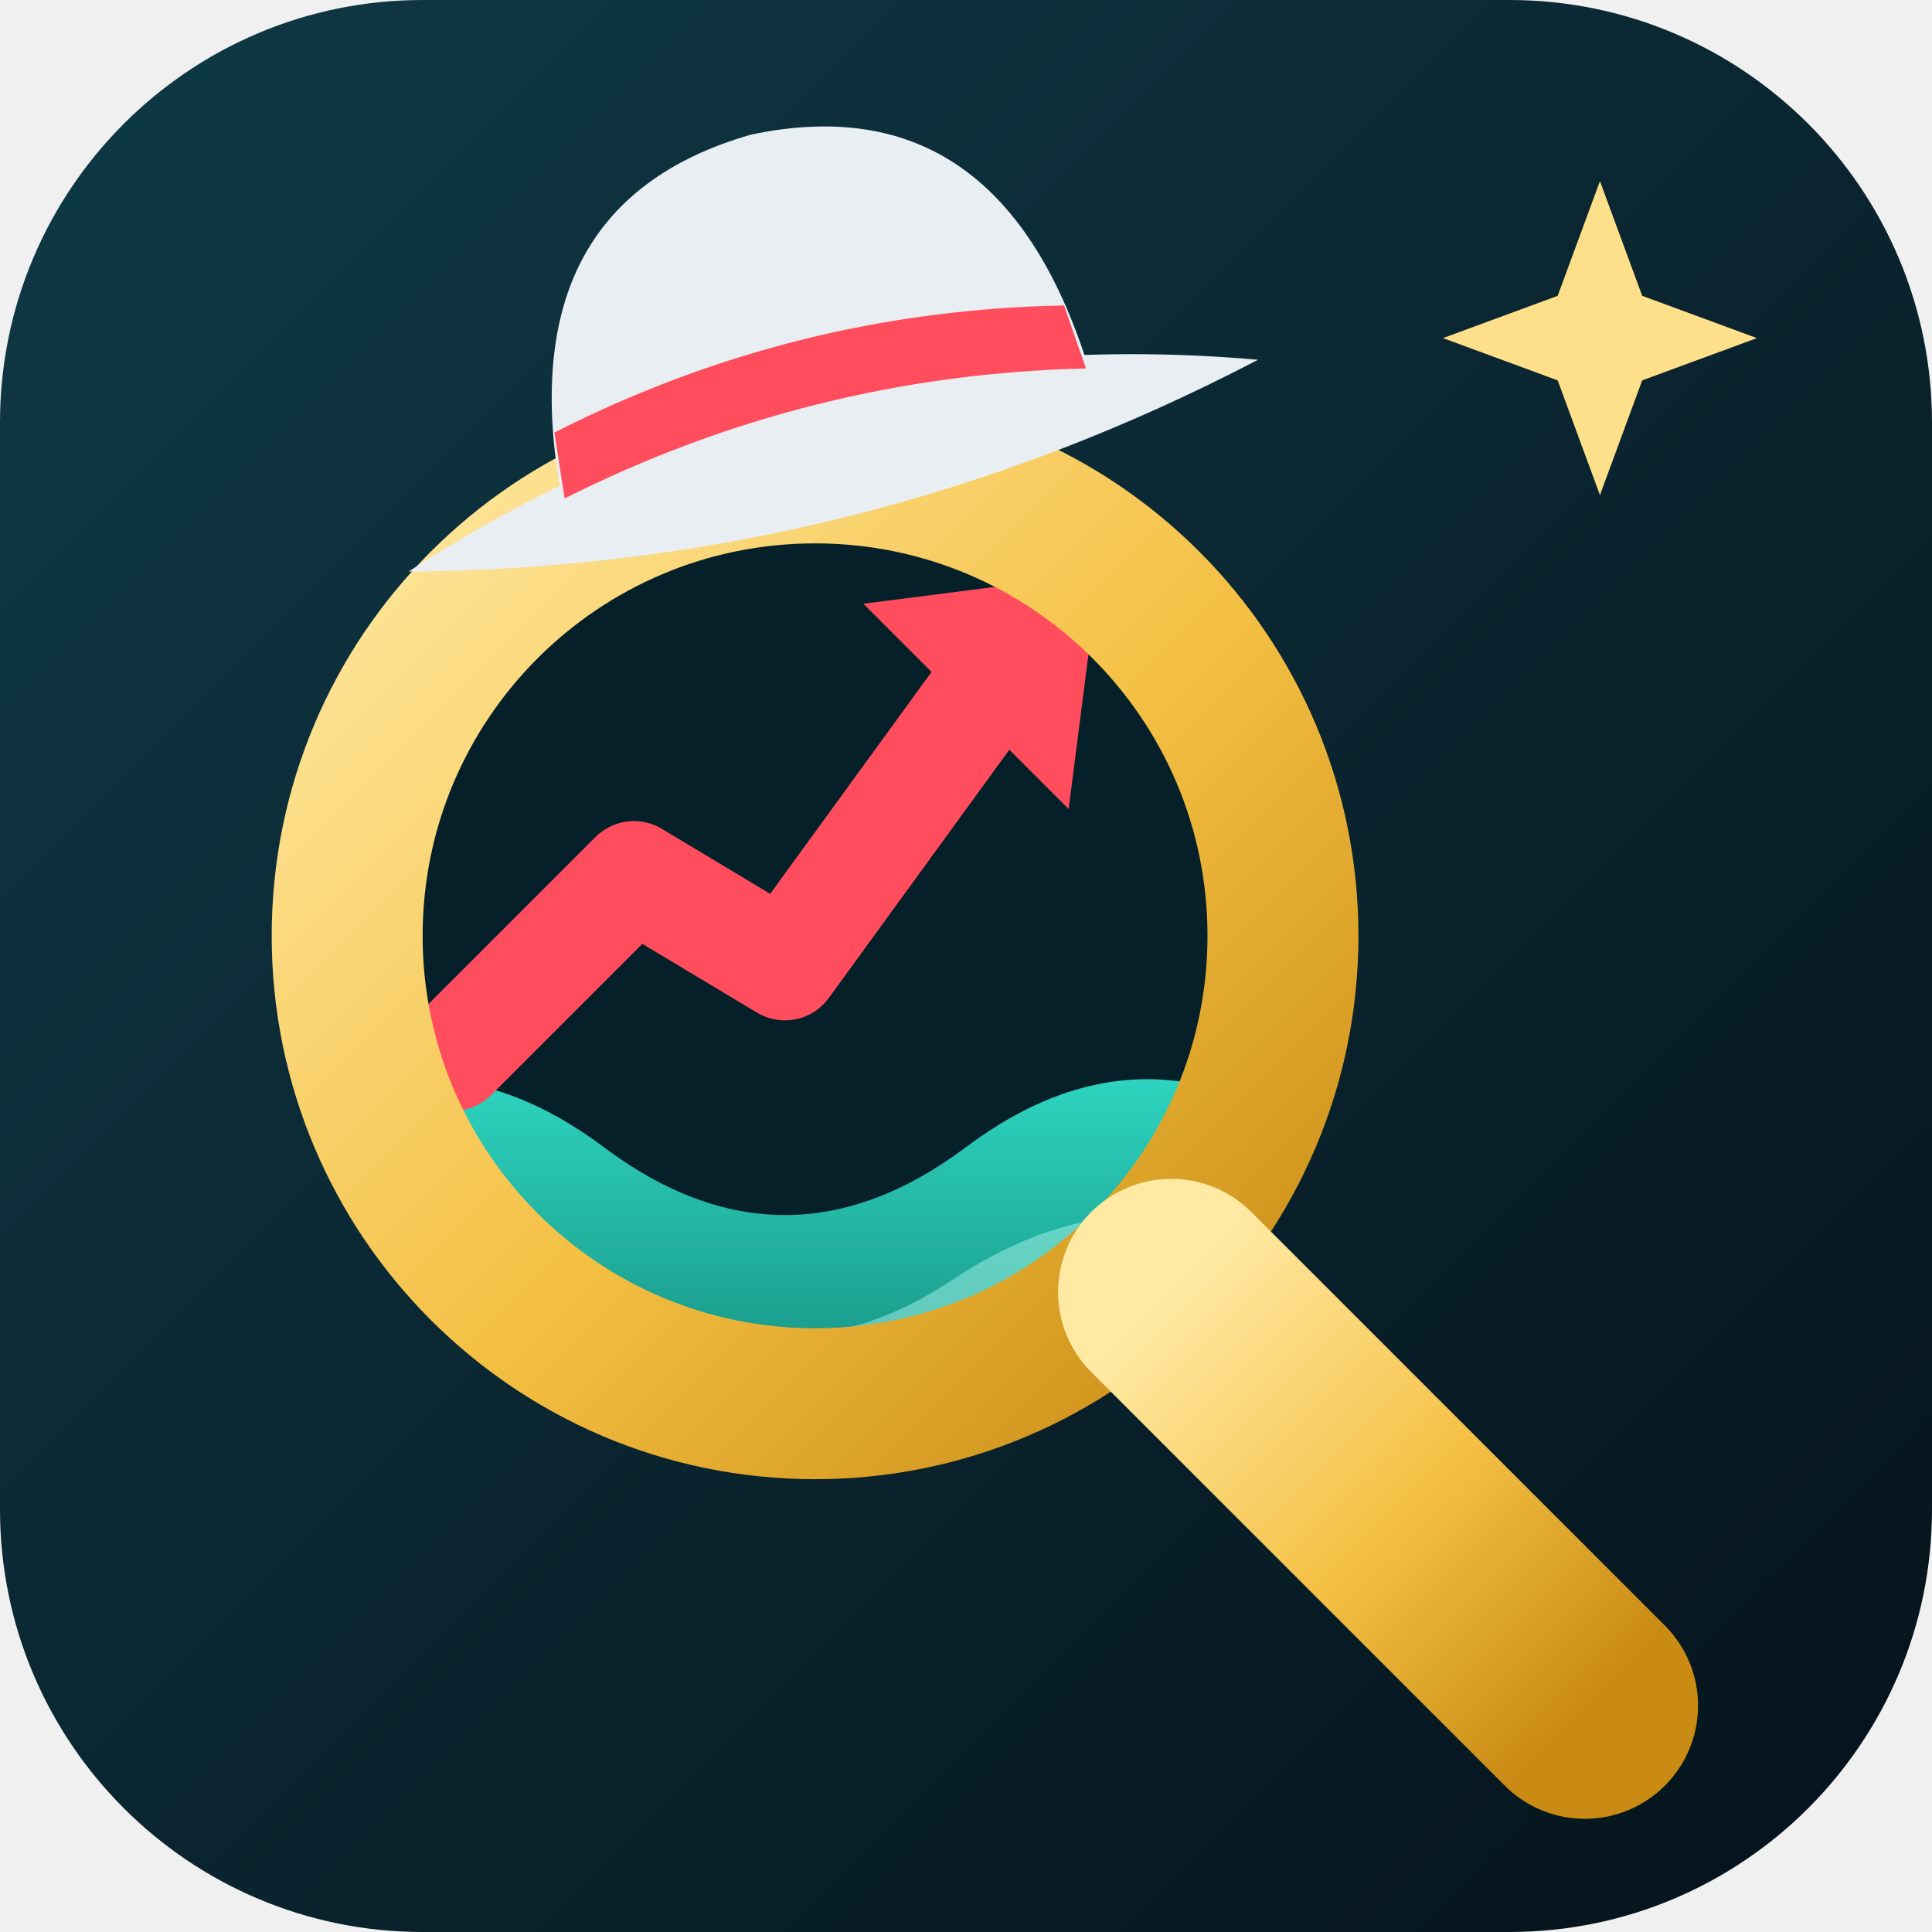
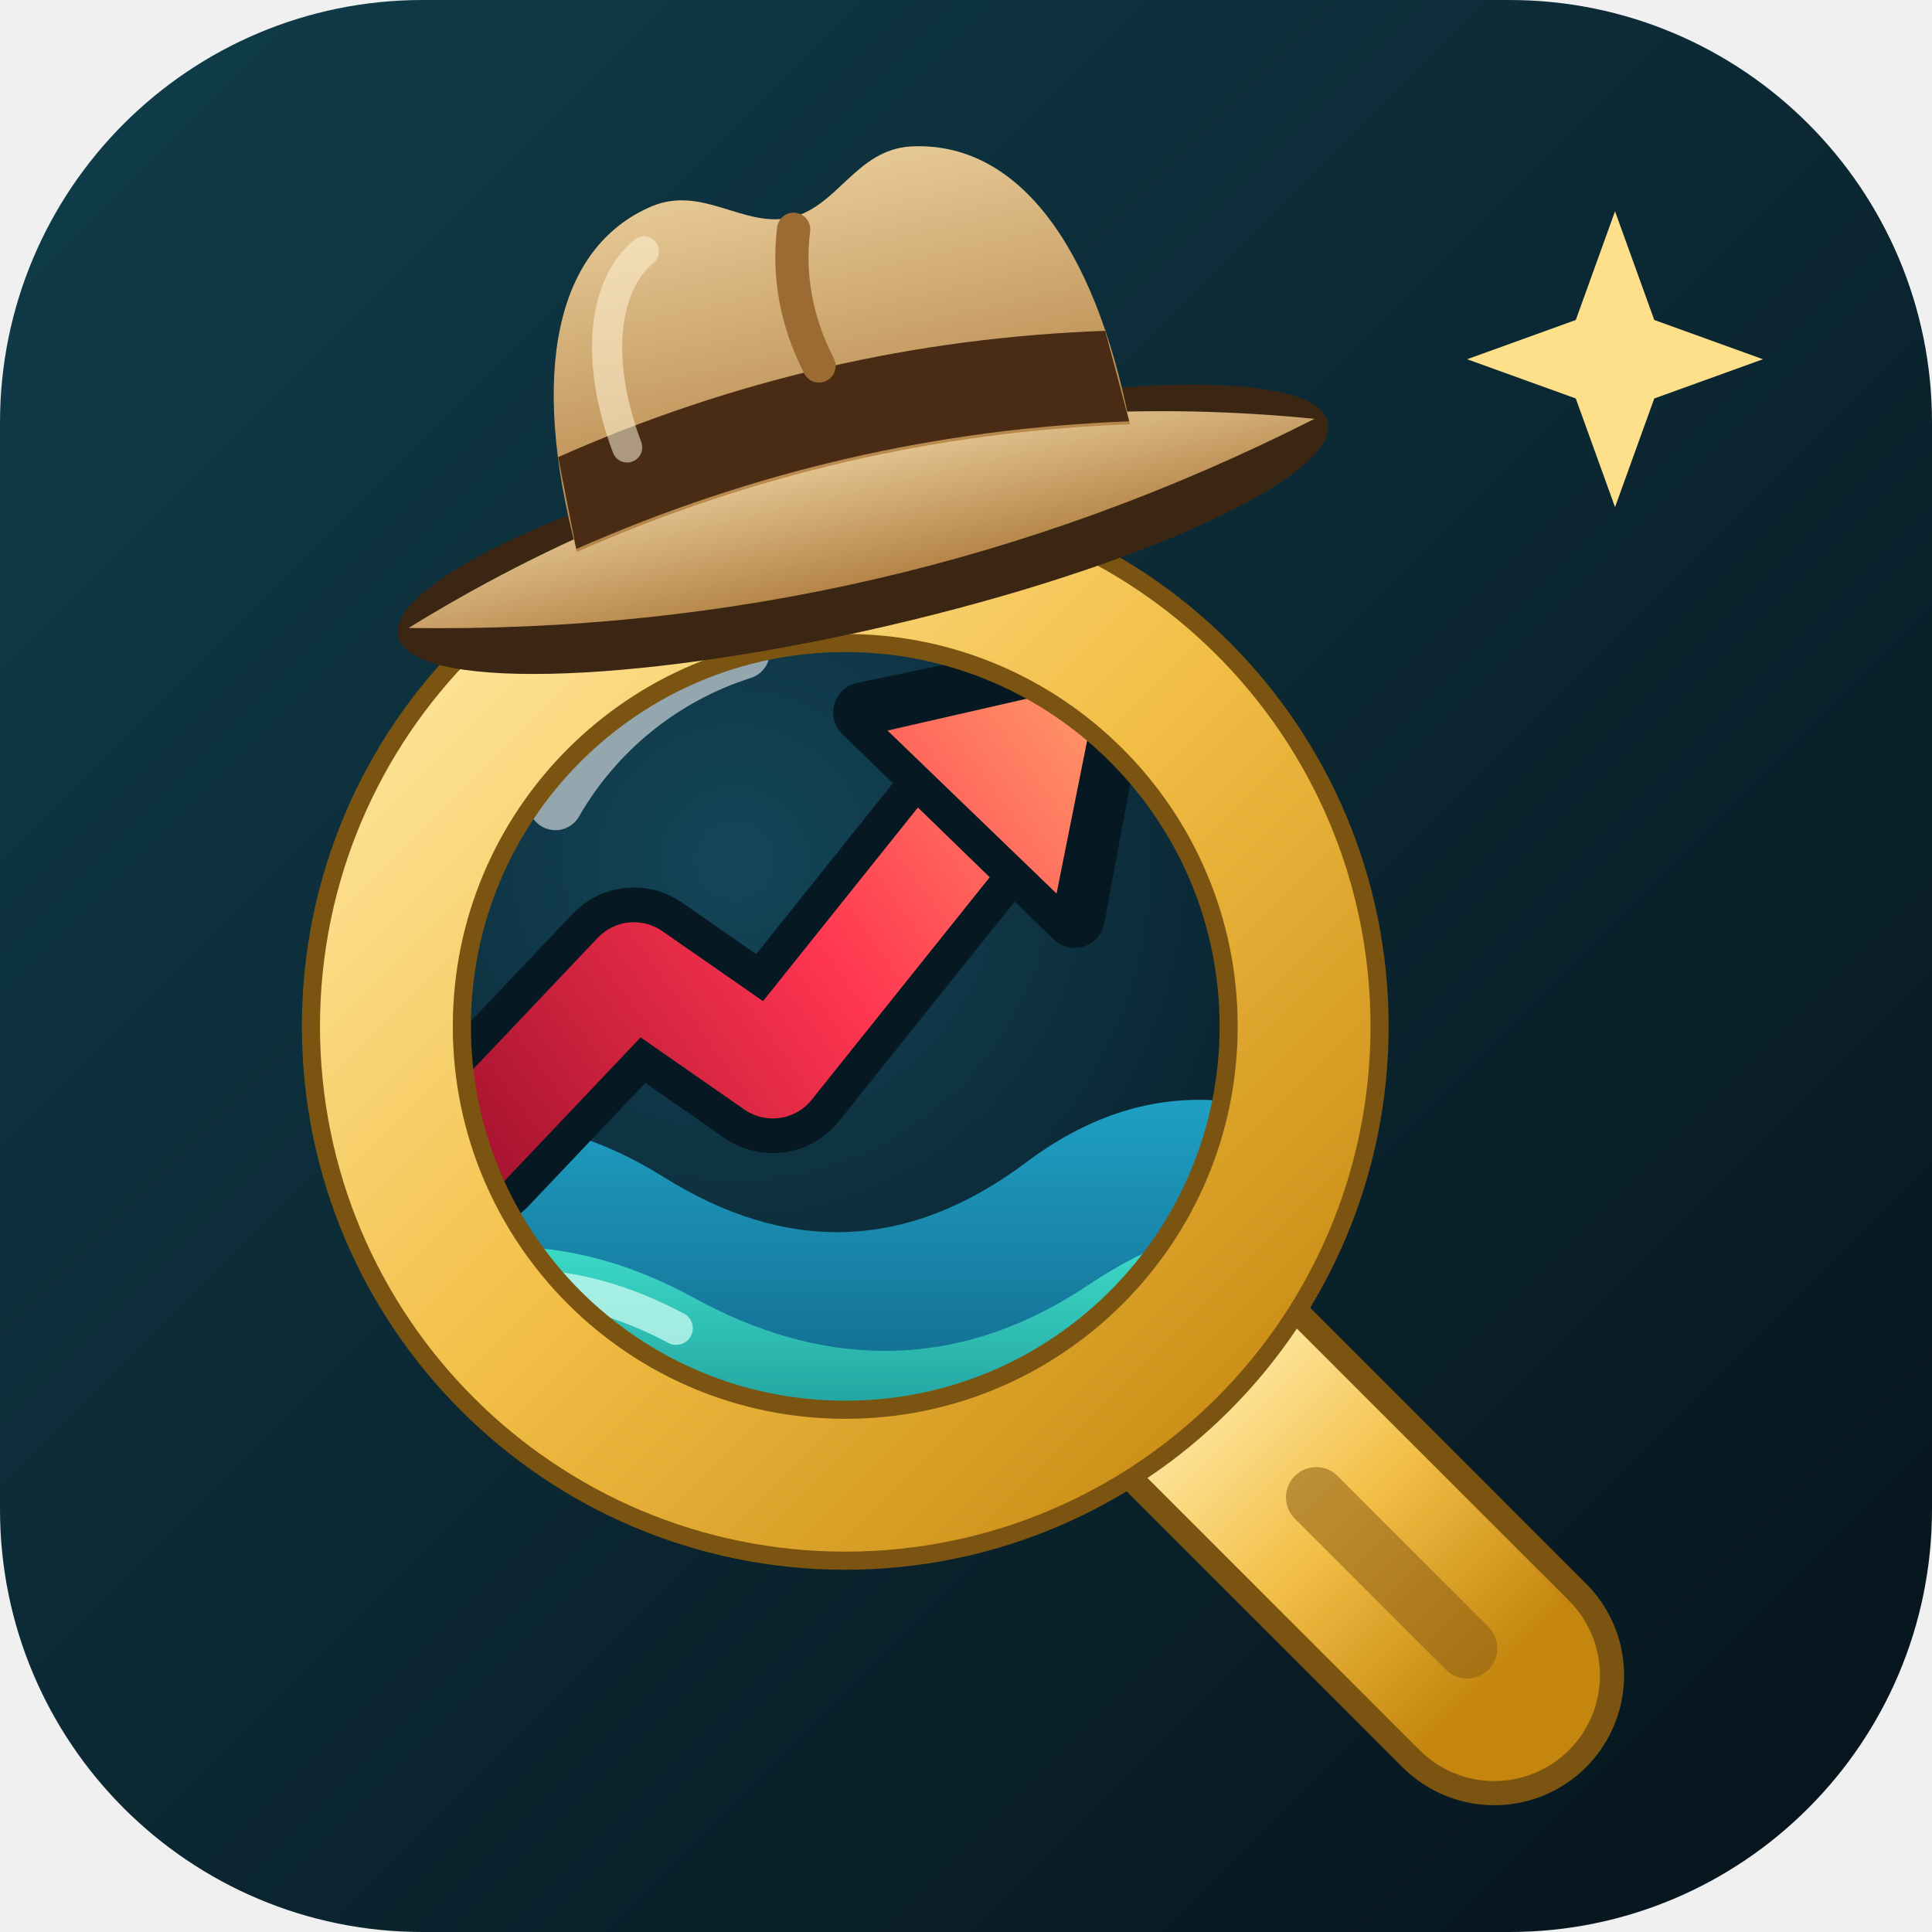
<svg xmlns="http://www.w3.org/2000/svg" viewBox="0 0 64 64">
  <defs>
    <linearGradient id="bg" x1="0" y1="0" x2="1" y2="1">
-       <stop offset="0" stop-color="#0f3a47" />
-       <stop offset="1" stop-color="#05121a" />
+       <stop offset="0" stop-color="#103d4b" />
+       <stop offset="1" stop-color="#06131b" />
    </linearGradient>
+     <radialGradient id="glass" cx=".38" cy=".32" r=".8">
+       <stop offset="0" stop-color="#14465a" />
+       <stop offset="1" stop-color="#061922" />
+     </radialGradient>
    <linearGradient id="sea" x1="0" y1="0" x2="0" y2="1">
-       <stop offset="0" stop-color="#2dd4bf" />
-       <stop offset="1" stop-color="#0b6b60" />
+       <stop offset="0" stop-color="#3fe0cc" />
+       <stop offset="1" stop-color="#0b6e7a" />
+     </linearGradient>
+     <linearGradient id="sea2" x1="0" y1="0" x2="0" y2="1">
+       <stop offset="0" stop-color="#1f9fc4" />
+       <stop offset="1" stop-color="#0a4d6e" />
    </linearGradient>
    <linearGradient id="gold" x1="0" y1="0" x2="1" y2="1">
-       <stop offset="0" stop-color="#ffe9a3" />
-       <stop offset=".55" stop-color="#f4c043" />
-       <stop offset="1" stop-color="#c98b14" />
+       <stop offset="0" stop-color="#ffeaa6" />
+       <stop offset=".5" stop-color="#f2be45" />
+       <stop offset="1" stop-color="#c4860f" />
+     </linearGradient>
+     <linearGradient id="red" gradientUnits="userSpaceOnUse" x1="15" y1="38" x2="37" y2="22">
+       <stop offset="0" stop-color="#a3122e" />
+       <stop offset=".5" stop-color="#ff3550" />
+       <stop offset="1" stop-color="#ffa26b" />
+     </linearGradient>
+     <linearGradient id="felt" x1="0" y1="0" x2="0" y2="1">
+       <stop offset="0" stop-color="#e6c895" />
+       <stop offset="1" stop-color="#b58548" />
    </linearGradient>
    <clipPath id="lens">
-       <circle cx="27" cy="31" r="15.5" />
+       <circle cx="28" cy="34" r="15.2" />
    </clipPath>
  </defs>
  <rect width="64" height="64" rx="14" fill="url(#bg)" />
-   <circle cx="27" cy="31" r="15.5" fill="#06202a" />
+   <path d="M39.6 45.6 L49.5 55.5" stroke="#7a5410" stroke-width="8.6" stroke-linecap="round" />
+   <path d="M39.6 45.6 L49.5 55.5" stroke="url(#gold)" stroke-width="7" stroke-linecap="round" />
+   <path d="M43.6 49.6 L48.6 54.6" stroke="#8a5d12" stroke-width="2" stroke-linecap="round" opacity=".55" />
+   <circle cx="28" cy="34" r="15.2" fill="url(#glass)" />
  <g clip-path="url(#lens)">
-     <path d="M8 38 Q14 33.5 20 38 T32 38 T44 38 V52 H8 Z" fill="url(#sea)" />
-     <path d="M8 43 Q14 39 20 43 T32 43 T44 43" fill="none" stroke="#a7f3e8" stroke-width="1.5" opacity=".5" />
-     <polyline points="15,35 21,29 26,32 34,21" fill="none" stroke="#ff4d5e" stroke-width="3.6" stroke-linecap="round" stroke-linejoin="round" />
-     <path d="M28.6 20 L36.4 19 L35.4 26.8 Z" fill="#ff4d5e" />
+     <path d="M10 39.5 C14 36.5 18 36.5 22 39 S30 41.5 34 38.5 S42 36 46 38.5 V52 H10 Z" fill="url(#sea2)" />
+     <path d="M10 43.5 C14.5 40.5 19 40.8 23 43 S31.5 45.6 36 42.6 S43 40.6 46 42.4 V52 H10 Z" fill="url(#sea)" />
+     <path d="M12 44.2 C15.5 42 19 42.2 22.4 44" fill="none" stroke="#c9fbf2" stroke-width="1.1" stroke-linecap="round" opacity=".75" />
+     <polyline points="15.5,38 21,32.2 25.6,35.4 33.6,25.4" fill="none" stroke="#061922" stroke-width="5.6" stroke-linecap="round" stroke-linejoin="round" />
+     <polyline points="15.5,38 21,32.2 25.6,35.4 33.6,25.4" fill="none" stroke="url(#red)" stroke-width="3.3" stroke-linecap="round" stroke-linejoin="round" />
+     <path d="M28.6 23.6 L37.2 21.8 L35.6 30.4 Z" fill="#061922" stroke="#061922" stroke-width="2" stroke-linejoin="round" />
+     <path d="M29.4 24.2 L36.4 22.6 L35 29.6 Z" fill="url(#red)" />
+     <path d="M18.4 26.6 A11 11 0 0 1 24.6 21.6" fill="none" stroke="#fff" stroke-width="1.8" stroke-linecap="round" opacity=".55" />
  </g>
-   <circle cx="27" cy="31" r="15.5" fill="none" stroke="url(#gold)" stroke-width="5" />
-   <path d="M38.8 42.8 L52.5 56.5" stroke="url(#gold)" stroke-width="7.5" stroke-linecap="round" />
-   <g transform="rotate(-14 27 13)">
-     <path d="M12.5 15.5 Q27 10.5 41.5 15.5 Q27 19 12.5 15.5 Z" fill="#e8eef2" />
-     <path d="M18 14.6 Q18.5 4.5 27 4.2 Q35.5 4.5 36 14.6 Q27 12.6 18 14.6 Z" fill="#e8eef2" />
-     <path d="M18.3 12.2 Q27 10.2 35.7 12.2 L35.9 14.4 Q27 12.4 18.1 14.4 Z" fill="#ff4d5e" />
+   <circle cx="28" cy="34" r="15.2" fill="none" stroke="#7a5410" stroke-width="5.6" />
+   <circle cx="28" cy="34" r="15.2" fill="none" stroke="url(#gold)" stroke-width="4.4" />
+   <g transform="rotate(-13 28 15)">
+     <ellipse cx="28" cy="17.6" rx="15.8" ry="3.3" fill="#3b2614" />
+     <path d="M12.6 17.4 Q28 12.2 43.4 17.4 Q28 21.2 12.6 17.4 Z" fill="url(#felt)" />
+     <path d="M18.6 16.2 C18.4 10 20.2 6.2 23.6 5.6 C25.4 5.3 26.4 7 28 7 C29.6 7 30.6 5.3 32.4 5.6 C35.8 6.2 37.6 10 37.4 16.2 Q28 14.4 18.6 16.2 Z" fill="url(#felt)" />
+     <path d="M18.7 13 Q28 11.2 37.3 13 L37.4 16.1 Q28 14.3 18.6 16.1 Z" fill="#4a2c15" />
+     <path d="M28 7.4 Q27.2 9.6 27.8 12" fill="none" stroke="#9c6b33" stroke-width="1.1" stroke-linecap="round" />
+     <path d="M21 13.2 C20.6 10.2 21.4 7.8 23 7" fill="none" stroke="#fff3d6" stroke-width="1" stroke-linecap="round" opacity=".55" />
  </g>
-   <path d="M53 6 L54.4 9.8 L58.2 11.2 L54.4 12.6 L53 16.4 L51.6 12.6 L47.8 11.2 L51.6 9.8 Z" fill="#ffe08a" />
+   <path d="M53.5 7 L54.8 10.6 L58.4 11.9 L54.8 13.2 L53.5 16.8 L52.2 13.2 L48.6 11.9 L52.2 10.6 Z" fill="#ffe08a" />
</svg>
